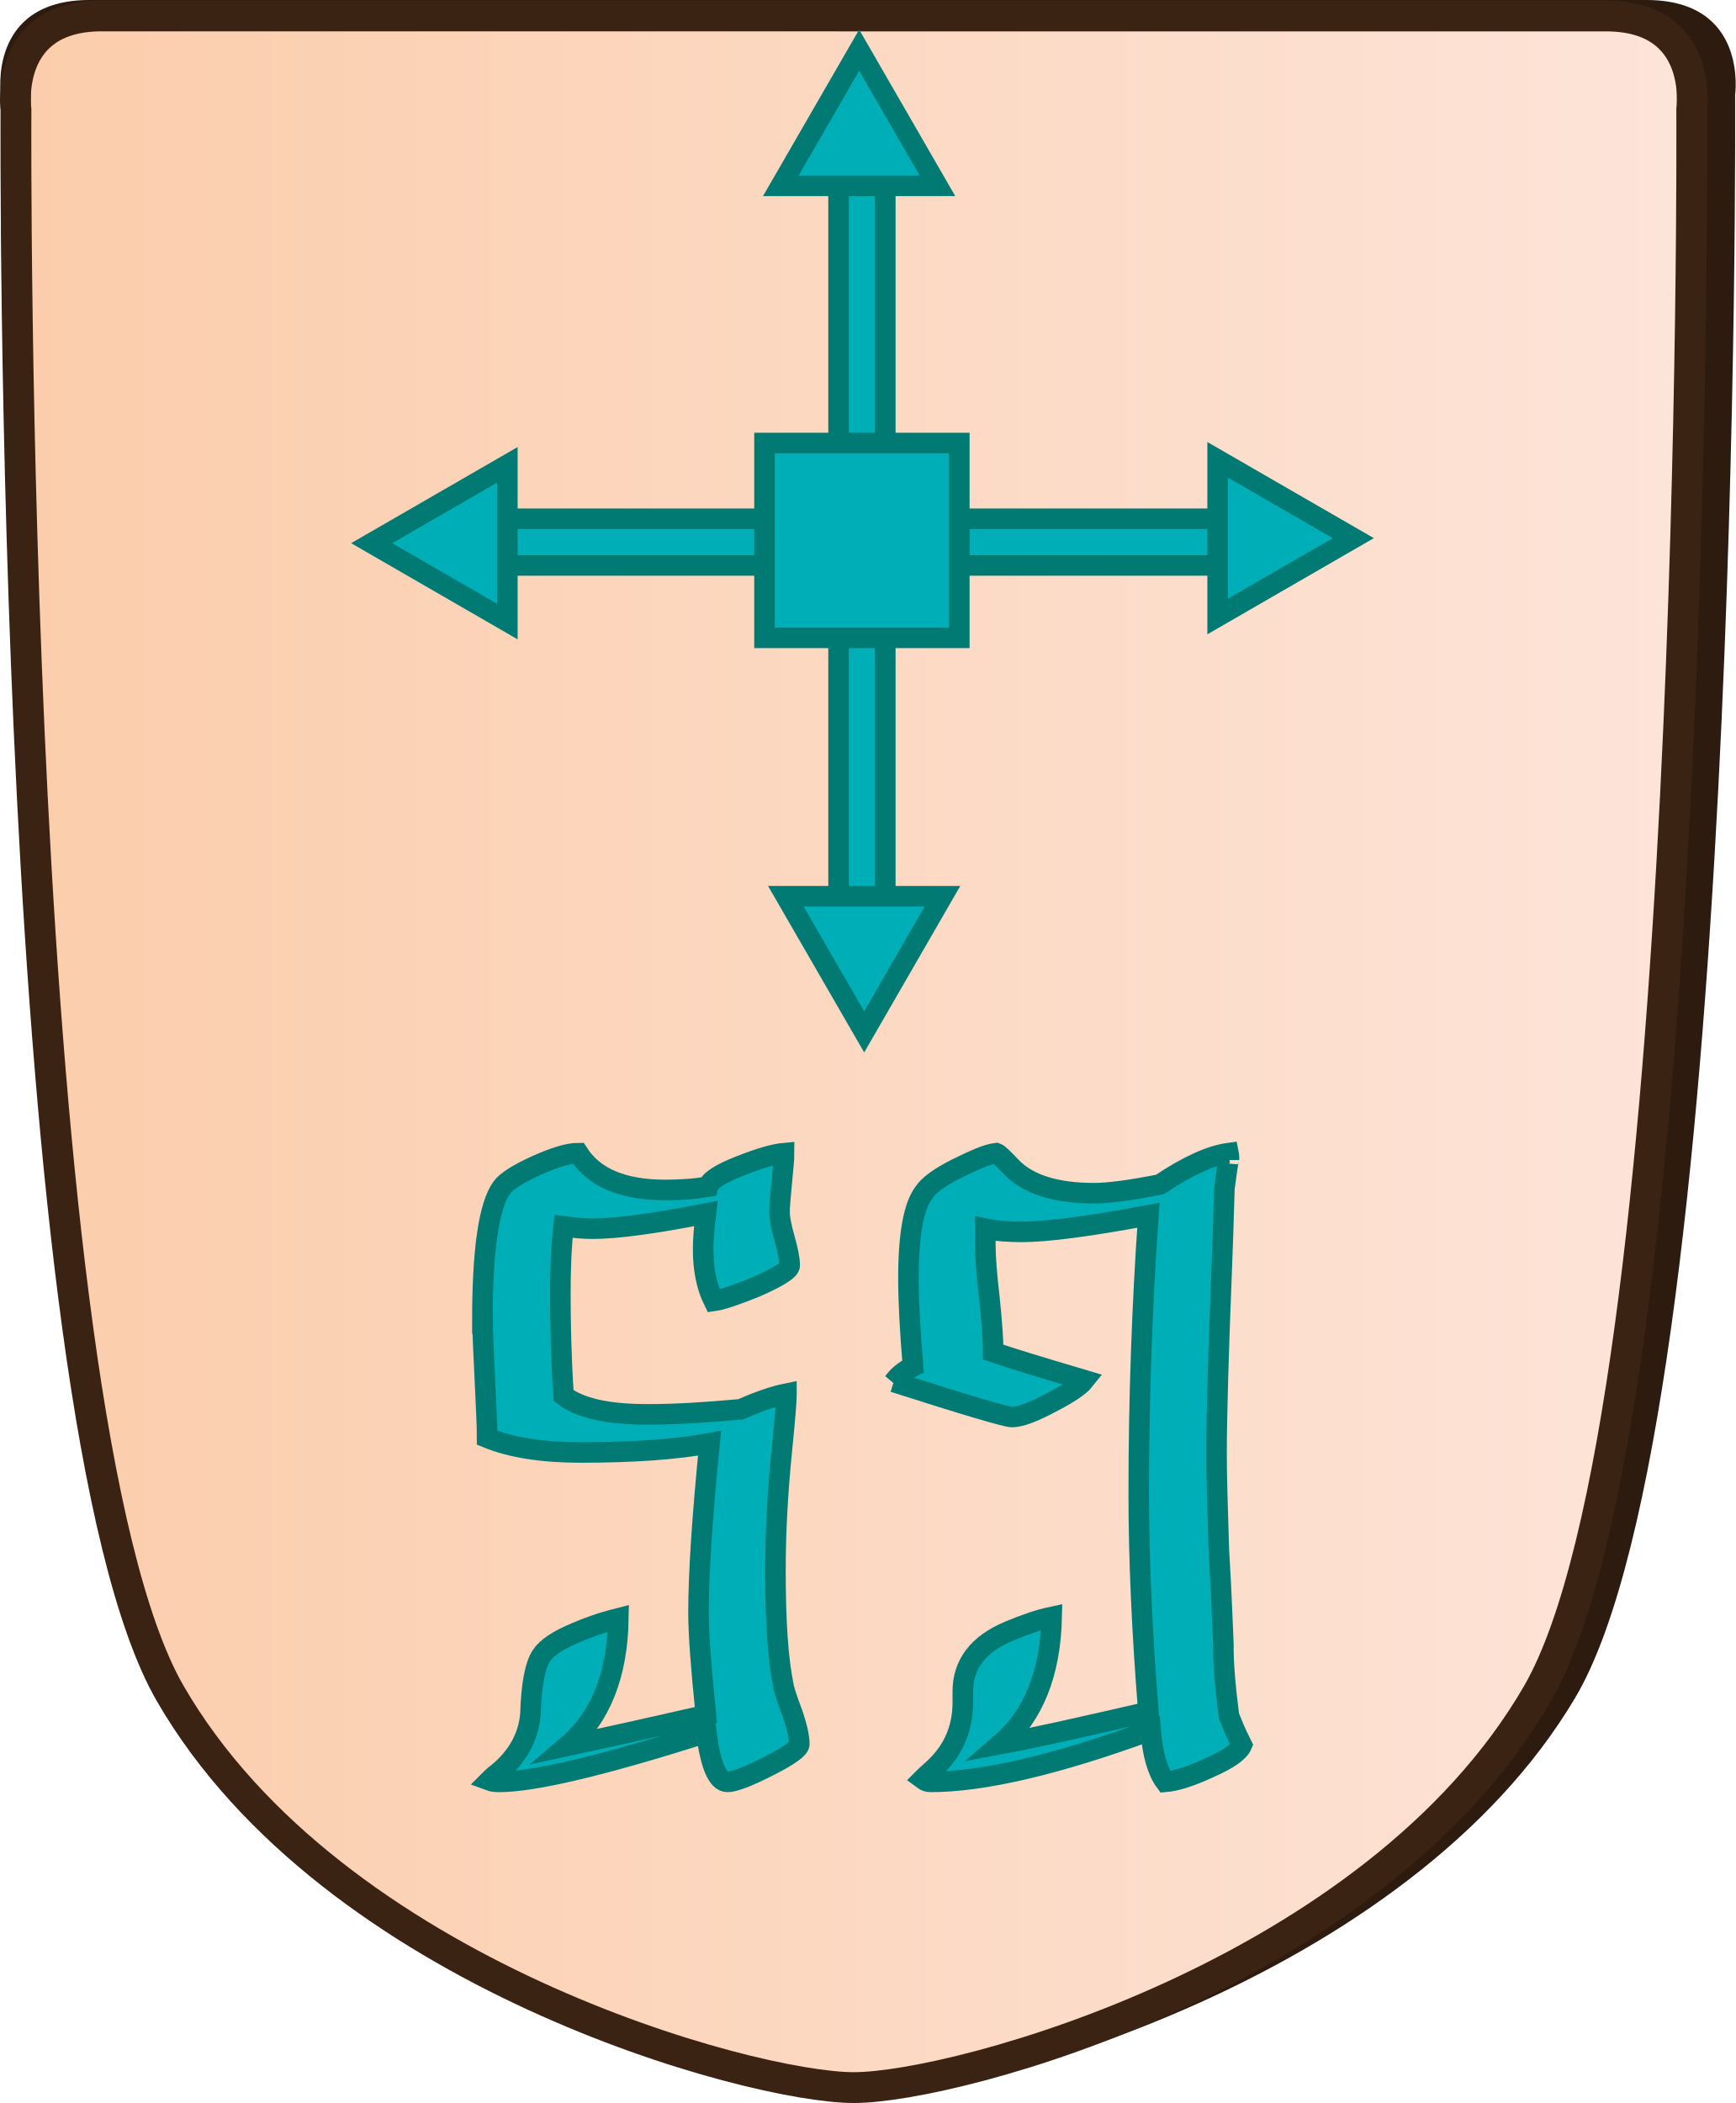
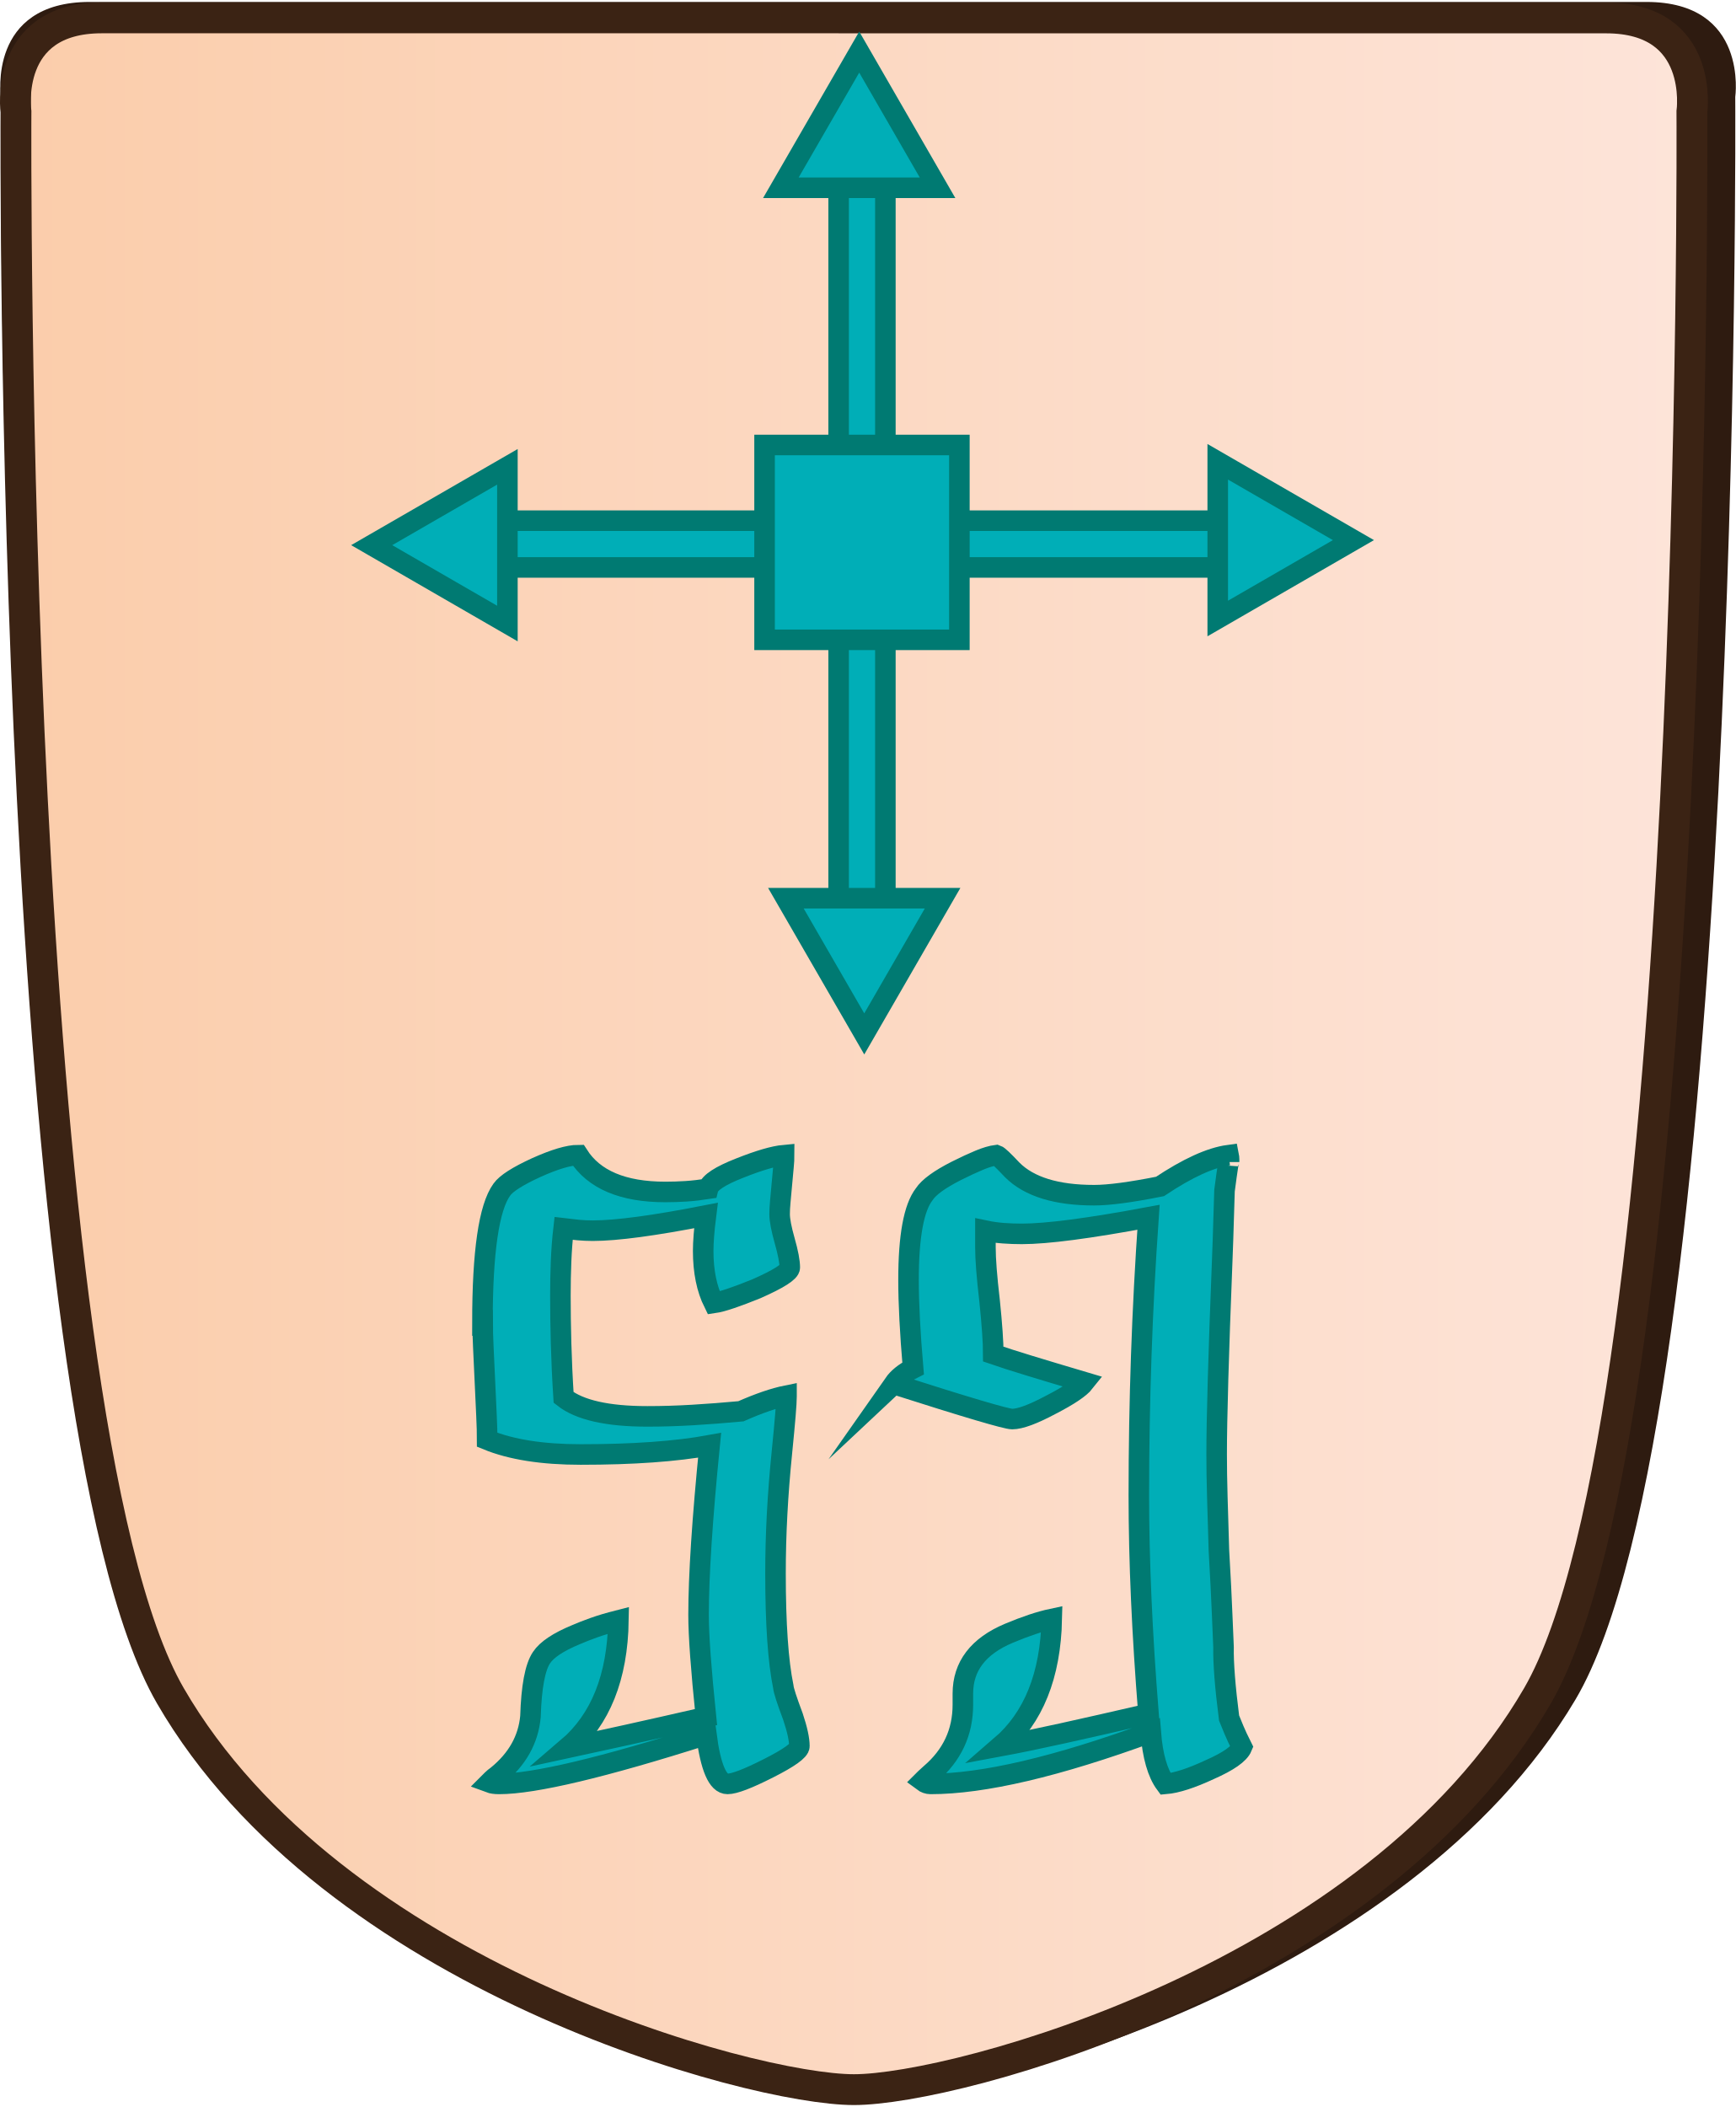
- <svg xmlns="http://www.w3.org/2000/svg" id="Layer_2" data-name="Layer 2" viewBox="0 0 337.98 409.43">
+ <svg xmlns="http://www.w3.org/2000/svg" id="Layer_2" data-name="Layer 2" width="337" height="409" viewBox="0 0 337.98 409.43">
  <defs>
    <style>
      .cls-1 {
        clip-path: url(#clippath-1);
      }

      .cls-2 {
        fill: #2e1b10;
      }

      .cls-3 {
        clip-path: url(#clippath);
      }

      .cls-4, .cls-5 {
        fill: none;
      }

      .cls-6 {
        fill: url(#linear-gradient);
      }

      .cls-6, .cls-7, .cls-5 {
        stroke-miterlimit: 10;
      }

      .cls-6, .cls-5 {
        stroke: #3b2314;
        stroke-width: 6px;
      }

      .cls-7 {
        fill: #00aeb7;
        stroke: #007a72;
        stroke-width: 4px;
      }
    </style>
    <clipPath id="clippath">
      <path id="Form_big" data-name="Form big" class="cls-5" d="M166.27,3.1H19.82C.54,3.1,3.11,21.39,3.11,21.39c0,0-1.54,253.78,30.06,308.36,31.6,54.58,113.05,76.68,133.09,76.68s101.49-22.1,133.09-76.68c31.6-54.58,30.06-308.36,30.06-308.36,0,0,2.57-18.28-16.7-18.28H166.27Z" />
    </clipPath>
    <linearGradient id="linear-gradient" x1="-1.5" y1="211.29" x2="325.03" y2="211.29" gradientTransform="translate(4.5 -14.51)" gradientUnits="userSpaceOnUse">
      <stop offset="0" stop-color="#fbcdab" />
      <stop offset="1" stop-color="#fde4d9" />
    </linearGradient>
    <clipPath id="clippath-1">
      <polygon class="cls-4" points="202.3 23.39 250.42 71.51 250.42 139.57 202.3 187.69 134.24 187.69 86.12 139.57 86.12 71.51 134.24 23.39 202.3 23.39" />
    </clipPath>
  </defs>
  <g id="International_north" data-name="International north">
    <g id="Gliding_Swallow_copy_3" data-name="Gliding Swallow copy 3">
      <path id="Shadow" class="cls-2" d="M169.02,0H17.45C-2.49,0,.17,18.5,.17,18.5c0,0-1.6,256.77,31.11,311.99,32.7,55.22,116.99,77.58,137.73,77.58s105.03-22.36,137.73-77.58c32.71-55.22,31.11-311.99,31.11-311.99,0,0,2.66-18.5-17.28-18.5H169.02Z" />
      <g>
        <g class="cls-3">
          <rect id="Color_gradient" data-name="Color gradient" class="cls-6" x="3" y="-56.19" width="326.53" height="505.92" />
        </g>
        <path id="Form_big-2" data-name="Form big" class="cls-5" d="M166.27,3.1H19.82C.54,3.1,3.11,21.39,3.11,21.39c0,0-1.54,253.78,30.06,308.36,31.6,54.58,113.05,76.68,133.09,76.68s101.49-22.1,133.09-76.68c31.6-54.58,30.06-308.36,30.06-308.36,0,0,2.57-18.28-16.7-18.28H166.27Z" />
      </g>
      <g id="Pieces_copy_33" data-name="Pieces copy 33">
        <g id="Gliding_Swallow_copy_11" data-name="Gliding Swallow copy 11">
          <g id="GS_move_copy_11" data-name="GS move copy 11">
            <g id="Lines">
              <g class="cls-1">
                <g>
                  <rect class="cls-7" x="85.95" y="100.99" width="163.75" height="9.1" />
                  <rect class="cls-7" x="163.28" y="23.36" width="9.1" height="164.36" />
                </g>
              </g>
            </g>
            <g id="Arrows_copy_26" data-name="Arrows copy 26">
              <polygon class="cls-7" points="237.09 89.52 263.51 104.77 237.09 120.03 237.09 89.52" />
              <polygon class="cls-7" points="152.03 36.18 167.29 9.76 182.54 36.18 152.03 36.18" />
              <polygon class="cls-7" points="98.79 121.01 72.37 105.75 98.79 90.5 98.79 121.01" />
              <polygon class="cls-7" points="183.52 174.48 168.27 200.9 153.01 174.48 183.52 174.48" />
            </g>
            <rect id="Center" class="cls-7" x="148.86" y="86.25" width="37.93" height="37.93" />
          </g>
          <g>
            <path class="cls-7" d="M174.01,269.07c.84-1.2,2.09-2.21,3.77-3.05-.3-3.47-.52-6.64-.67-9.51-.15-2.87-.22-5.44-.22-7.71,0-8.49,1.02-14.05,3.05-16.68,.9-1.38,2.99-2.9,6.28-4.57,1.67-.84,3.15-1.52,4.44-2.06,1.29-.54,2.41-.87,3.36-.99,.36,.12,1.37,1.08,3.05,2.87,3.29,3.29,8.61,4.93,15.96,4.93,2.87,0,7.14-.57,12.82-1.7,5.38-3.59,9.83-5.62,13.36-6.1,.06,.3,.09,.57,.09,.81v.54c0-.42-.07-.17-.22,.76-.15,.93-.37,2.53-.67,4.8-.06,1.55-.12,3.47-.18,5.74-.06,2.27-.15,4.93-.27,7.98-.72,18.17-1.08,30.7-1.08,37.58,0,2.45,.04,5.23,.13,8.34,.09,3.11,.19,6.58,.31,10.4,.3,5.2,.51,9.36,.63,12.46,.12,3.11,.21,5.23,.27,6.37-.06,3.11,.3,7.71,1.08,13.81,.24,.6,.55,1.36,.94,2.29,.39,.93,.91,2.05,1.57,3.36-.54,1.31-2.63,2.78-6.28,4.39-3.59,1.67-6.46,2.6-8.61,2.78-1.55-2.09-2.51-5.44-2.87-10.04-18.29,6.69-32.58,10.04-42.87,10.04-.54,0-1.04-.18-1.52-.54,.12-.12,.3-.3,.54-.54,.24-.24,.57-.54,.99-.9,4.19-3.59,6.28-8.07,6.28-13.45v-2.15c0-5.32,2.99-9.24,8.97-11.75,3.29-1.38,6.07-2.3,8.34-2.78-.24,11-3.56,19.25-9.95,24.75,3.23-.6,7.22-1.42,11.97-2.47,4.75-1.05,10.36-2.32,16.81-3.81-1.25-15.6-1.88-29.77-1.88-42.51,0-18.29,.63-36.35,1.88-54.16-11.54,2.15-19.76,3.23-24.66,3.23-1.2,0-2.39-.04-3.59-.13-1.2-.09-2.36-.25-3.5-.49v3.23c0,2.33,.27,5.8,.81,10.4,.24,2.33,.42,4.36,.54,6.1,.12,1.73,.18,3.17,.18,4.3,1.73,.6,4.07,1.34,7,2.24,2.93,.9,6.52,1.97,10.76,3.23-.9,1.14-3.08,2.6-6.55,4.39-3.47,1.85-5.98,2.78-7.53,2.78-1.13,0-8.82-2.27-23.05-6.82Z" />
            <path class="cls-7" d="M93.93,257.14c0-13.81,1.26-22.45,3.77-25.92,.84-1.2,3.08-2.63,6.72-4.3,3.59-1.61,6.31-2.42,8.16-2.42,3.05,4.78,8.7,7.17,16.95,7.17,1.32,0,2.66-.04,4.04-.13,1.38-.09,2.81-.26,4.3-.49,.3-1.2,2.36-2.54,6.19-4.04,3.77-1.5,6.64-2.33,8.61-2.51,0,.6-.04,1.36-.13,2.29-.09,.93-.19,2.05-.31,3.36-.12,1.31-.22,2.45-.31,3.41-.09,.96-.13,1.76-.13,2.42,0,1.13,.33,2.87,.99,5.2,.66,2.33,.99,4.06,.99,5.2,0,.84-2.15,2.21-6.46,4.12-1.91,.78-3.57,1.4-4.98,1.88-1.4,.48-2.52,.78-3.36,.9-1.37-2.75-2.06-6.13-2.06-10.13,0-1.73,.18-4.04,.54-6.9-10.04,1.97-17.4,2.96-22.06,2.96-.96,0-1.9-.05-2.83-.13-.93-.09-1.87-.19-2.83-.31-.24,2.09-.4,4.23-.49,6.41-.09,2.18-.13,4.41-.13,6.68,0,2.87,.04,5.95,.13,9.24,.09,3.29,.25,6.82,.49,10.58,3.11,2.45,8.55,3.68,16.32,3.68,2.87,0,5.81-.09,8.83-.27,3.02-.18,6.14-.42,9.37-.72,3.53-1.56,6.49-2.57,8.88-3.05v.18c0,.66-.07,1.88-.22,3.68-.15,1.79-.37,4.18-.67,7.17-.42,4.13-.73,8.15-.94,12.06-.21,3.92-.31,7.76-.31,11.52,0,9.8,.51,17.16,1.52,22.06,.06,.72,.69,2.66,1.88,5.83,.84,2.51,1.25,4.42,1.25,5.74,0,.84-2,2.27-6.01,4.3-4,2.03-6.66,3.05-7.98,3.05-1.91,0-3.29-3.2-4.12-9.59-20.09,6.4-33.54,9.59-40.36,9.59-.78,0-1.4-.09-1.88-.27,.12-.12,.3-.3,.54-.54,.24-.24,.57-.51,.99-.81,3.89-3.17,6.04-6.99,6.46-11.48,.18-5.8,.9-9.63,2.15-11.48,1.02-1.55,3.26-3.05,6.73-4.48,.96-.42,2.11-.87,3.45-1.35,1.34-.48,2.95-.96,4.8-1.43-.18,11.06-3.5,19.34-9.95,24.84,3.05-.66,6.82-1.48,11.3-2.47,4.48-.99,9.71-2.17,15.69-3.54-.48-4.66-.84-8.64-1.08-11.93-.24-3.29-.36-5.95-.36-7.98,0-7.59,.72-18.59,2.15-33-3.29,.6-7.01,1.04-11.16,1.34-4.15,.3-8.8,.45-13.95,.45-7.47,0-13.54-.96-18.2-2.87,0-1.2-.04-2.75-.13-4.66-.09-1.91-.19-4.16-.31-6.73-.12-2.57-.22-4.8-.31-6.68-.09-1.88-.13-3.45-.13-4.71Z" />
          </g>
        </g>
      </g>
    </g>
  </g>
</svg>
